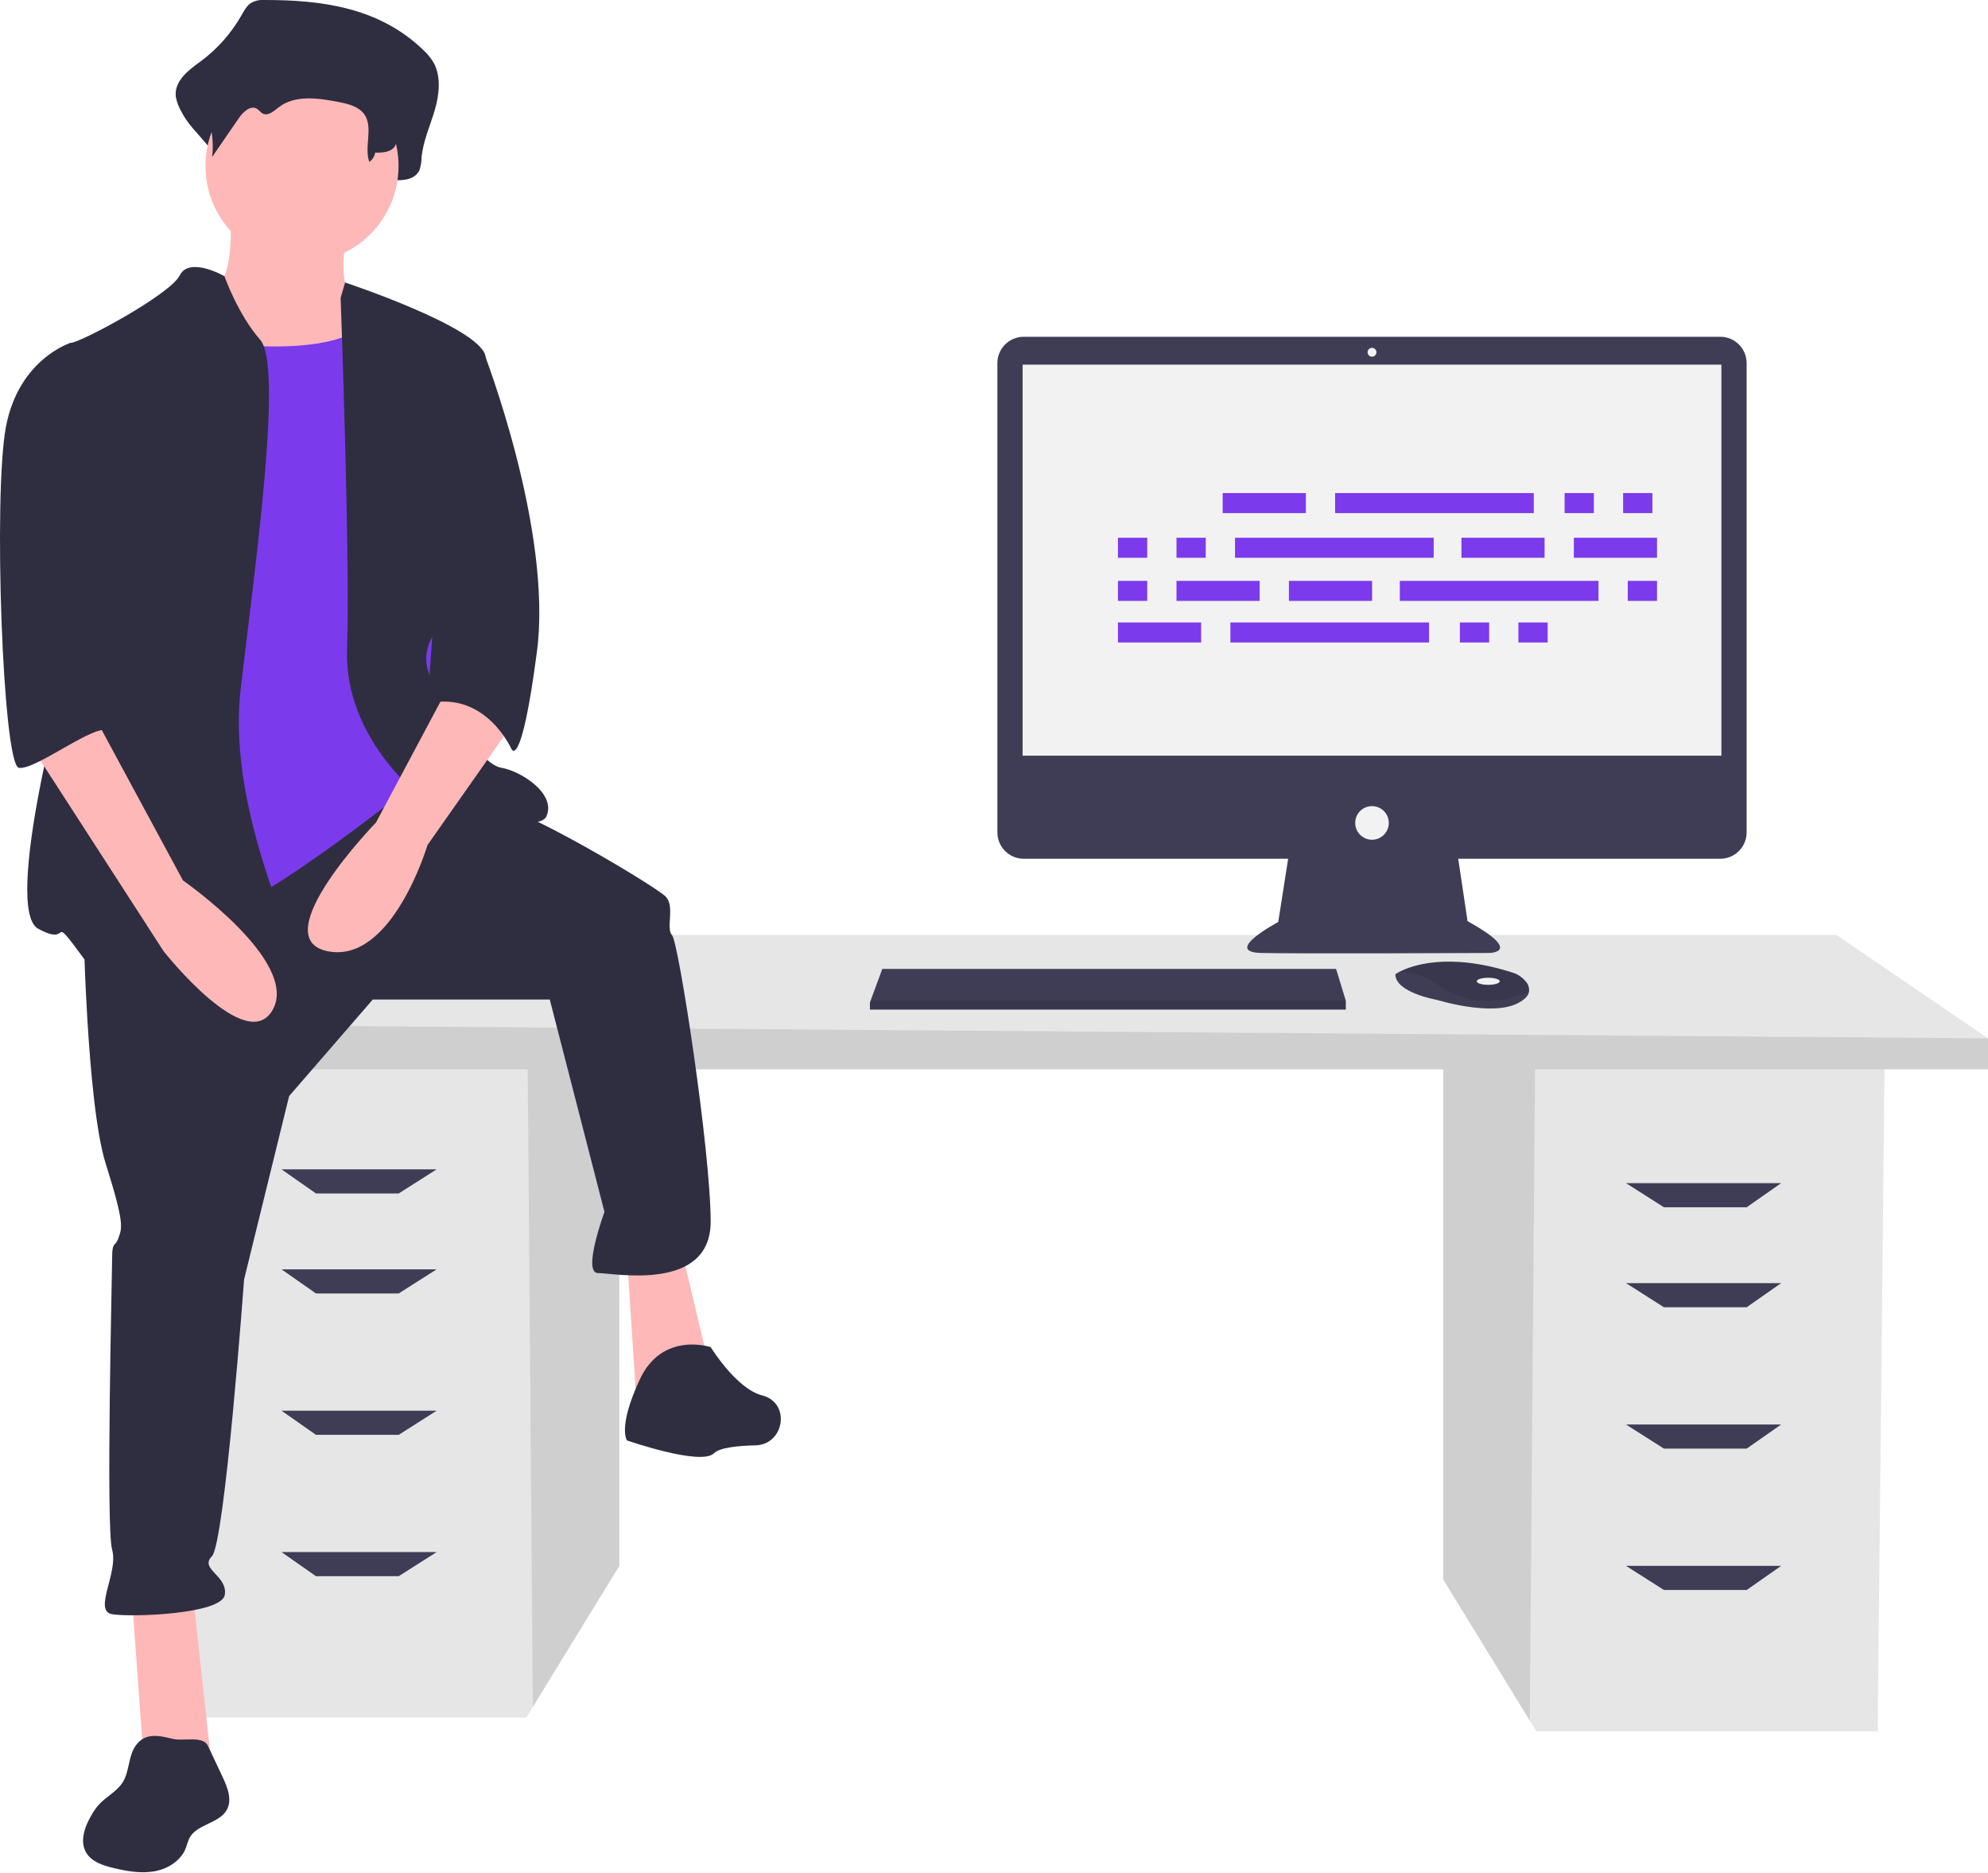
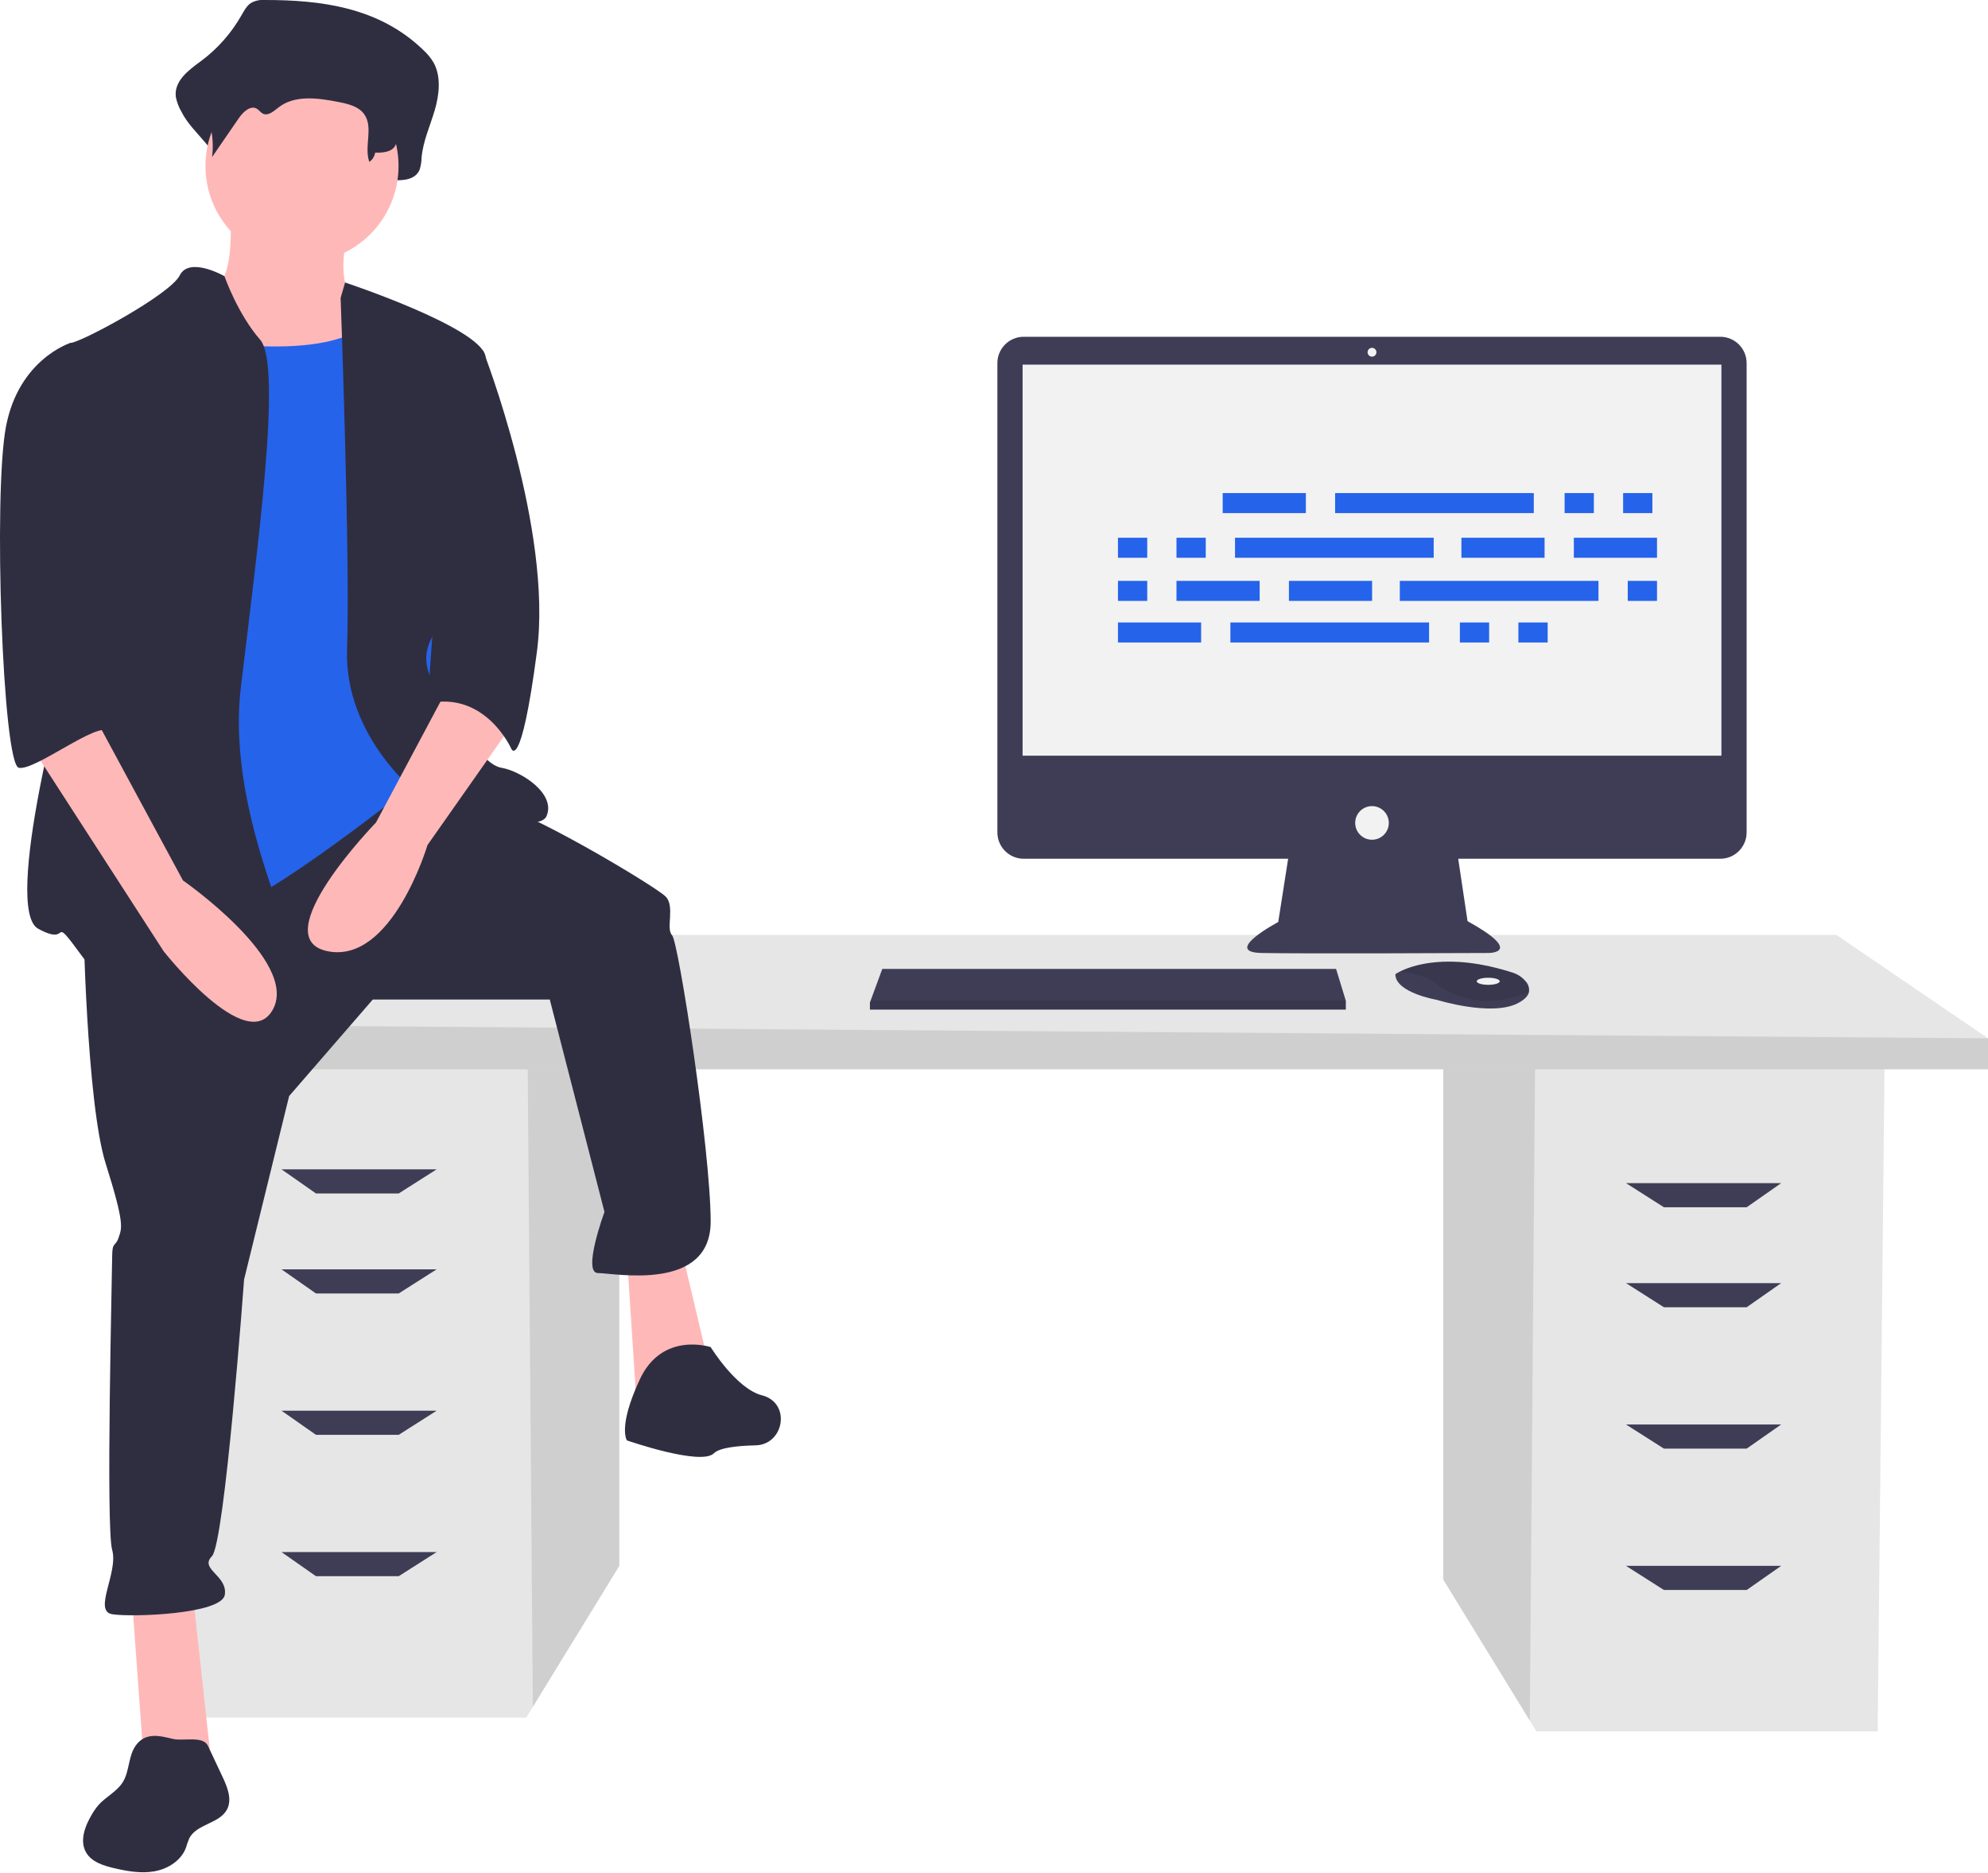
<svg xmlns="http://www.w3.org/2000/svg" data-name="Layer 1" width="711.188" height="669.683" viewBox="0 0 711.188 669.683" style="user-select: auto;">
  <polygon points="516.326 380.018 516.326 565.013 547.27 615.443 549.625 619.279 671.722 619.279 674.189 380.018 516.326 380.018" fill="#e6e6e6" style="user-select: auto;" />
  <polygon points="516.326 380.018 516.326 565.013 547.27 615.443 549.169 380.018 516.326 380.018" opacity="0.1" style="user-select: auto;" />
  <polygon points="221.566 375.084 221.566 560.08 190.622 610.51 188.267 614.345 66.17 614.345 63.703 375.084 221.566 375.084" fill="#e6e6e6" style="user-select: auto;" />
  <polygon points="221.566 375.084 221.566 560.08 190.622 610.51 188.723 375.084 221.566 375.084" opacity="0.1" style="user-select: auto;" />
  <polygon points="711.188 371.385 711.188 382.484 47.67 382.484 47.67 366.451 109.335 334.385 656.923 334.385 711.188 371.385" fill="#e6e6e6" style="user-select: auto;" />
  <polygon points="711.188 371.385 711.188 382.484 47.67 382.484 47.67 366.451 711.188 371.385" opacity="0.1" style="user-select: auto;" />
  <polygon points="142.635 426.883 113.035 426.883 100.702 418.25 156.201 418.25 142.635 426.883" fill="#3f3d56" style="user-select: auto;" />
  <polygon points="142.635 462.649 113.035 462.649 100.702 454.016 156.201 454.016 142.635 462.649" fill="#3f3d56" style="user-select: auto;" />
  <polygon points="142.635 513.215 113.035 513.215 100.702 504.581 156.201 504.581 142.635 513.215" fill="#3f3d56" style="user-select: auto;" />
  <polygon points="142.635 563.78 113.035 563.78 100.702 555.147 156.201 555.147 142.635 563.78" fill="#3f3d56" style="user-select: auto;" />
  <polygon points="595.257 431.816 624.857 431.816 637.19 423.183 581.691 423.183 595.257 431.816" fill="#3f3d56" style="user-select: auto;" />
  <polygon points="595.257 467.582 624.857 467.582 637.19 458.949 581.691 458.949 595.257 467.582" fill="#3f3d56" style="user-select: auto;" />
  <polygon points="595.257 518.148 624.857 518.148 637.19 509.515 581.691 509.515 595.257 518.148" fill="#3f3d56" style="user-select: auto;" />
  <polygon points="595.257 568.713 624.857 568.713 637.19 560.08 581.691 560.08 595.257 568.713" fill="#3f3d56" style="user-select: auto;" />
  <path d="M859.82,235.615H610.634a9.423,9.423,0,0,0-9.424,9.424V412.897a9.423,9.423,0,0,0,9.424,9.424h94.593l-3.544,22.626s-20.253,10.759-6.013,11.076,81.328,0,81.328,0,12.974,0-7.595-11.392l-3.334-22.31h93.75a9.423,9.423,0,0,0,9.424-9.424V245.039A9.423,9.423,0,0,0,859.82,235.615Z" transform="translate(-244.406 -115.1587)" fill="#3f3d56" style="user-select: auto;" />
  <rect x="365.823" y="130.424" width="249.996" height="139.871" fill="#f2f2f2" style="user-select: auto;" />
  <circle cx="490.821" cy="125.994" r="1.582" fill="#f2f2f2" style="user-select: auto;" />
  <circle cx="490.821" cy="294.346" r="6.013" fill="#f2f2f2" style="user-select: auto;" />
  <polygon points="481.452 357.952 481.452 361.117 311.202 361.117 311.202 358.585 311.436 357.952 315.632 346.56 477.971 346.56 481.452 357.952" fill="#3f3d56" style="user-select: auto;" />
  <path d="M791.376,470.013c-.31,1.326-1.481,2.725-4.127,4.047-9.493,4.747-28.797-1.266-28.797-1.266s-14.873-2.532-14.873-9.177a11.866,11.866,0,0,1,1.304-.775c3.991-2.112,17.225-7.322,40.691.221a9.786,9.786,0,0,1,4.46,2.923A4.667,4.667,0,0,1,791.376,470.013Z" transform="translate(-244.406 -115.1587)" fill="#3f3d56" style="user-select: auto;" />
  <path d="M791.376,470.013c-11.62,4.452-21.977,4.785-32.607-2.598a23.343,23.343,0,0,0-13.886-4.573c3.991-2.112,17.225-7.322,40.691.221a9.786,9.786,0,0,1,4.46,2.923A4.667,4.667,0,0,1,791.376,470.013Z" transform="translate(-244.406 -115.1587)" opacity="0.1" style="user-select: auto;" />
  <ellipse cx="532.4" cy="350.99" rx="4.114" ry="1.266" fill="#f2f2f2" style="user-select: auto;" />
  <polygon points="481.452 357.952 481.452 361.117 311.202 361.117 311.202 358.585 311.436 357.952 481.452 357.952" opacity="0.1" style="user-select: auto;" />
  <path d="M339.068,115.159a8.554,8.554,0,0,0-4.961,1.108c-1.476,1.011-2.406,2.782-3.356,4.429a52.986,52.986,0,0,1-14.434,16.305c-4.289,3.142-9.742,7.06-9.008,12.853a17.372,17.372,0,0,0,2.091,5.426c3.957,7.987,14.754,14.159,13.692,23.273,3.931-6.581-1.327-9.835,2.604-16.416,1.872-3.134,5.124-6.672,7.951-4.704.946.659,1.568,1.841,2.553,2.419,2.351,1.38,4.853-1.258,6.934-3.126,7.177-6.443,17.383-4.755,26.314-2.747,4.216.948,8.847,2.191,11.34,6.221,3.277,5.298-3.113,11.02-4.728,17.01a3.264,3.264,0,0,0,3.503,4.062c2.68-.264,5.854-.481,6.013-1.657,3.372.12,7.503-.262,8.947-3.772a14.762,14.762,0,0,0,.693-4.293c.53-5.897,3.033-11.277,4.691-16.89s2.379-12.191-.419-17.167a19.864,19.864,0,0,0-3.666-4.456C379.94,117.67,359.063,115.136,339.068,115.159Z" transform="translate(-244.406 -115.1587)" fill="#2f2e41" style="user-select: auto;" />
  <path d="M326.544,190.064s3.453,28.778-9.209,31.081,11.511,41.441,11.511,41.441l57.557,6.907-13.814-46.045s-9.209-3.453-3.453-26.476S326.544,190.064,326.544,190.064Z" transform="translate(-244.406 -115.1587)" fill="#ffb8b8" style="user-select: auto;" />
  <polygon points="47.028 569.318 51.633 632.631 75.806 632.631 68.9 569.318 47.028 569.318" fill="#ffb8b8" style="user-select: auto;" />
  <polygon points="224.303 449.6 227.756 502.552 254.233 491.041 243.872 447.298 224.303 449.6" fill="#ffb8b8" style="user-select: auto;" />
  <path d="M274.167,442.738s1.151,66.766,8.058,88.637,5.756,23.023,4.605,26.476-2.302,1.151-2.302,6.907-2.302,96.695,0,104.753-6.907,21.872,0,23.023,39.139,0,40.29-6.907-9.209-9.209-4.605-13.814,11.511-98.998,11.511-98.998l16.116-65.615,29.93-34.534H441.082l19.569,75.975s-8.058,21.872-2.302,21.872,40.29,6.907,40.29-18.418S487.127,451.947,484.825,449.645s1.151-10.36-2.302-13.814-43.743-27.627-58.708-32.232S387.857,393.515,387.857,393.515Z" transform="translate(-244.406 -115.1587)" fill="#2f2e41" style="user-select: auto;" />
  <path d="M498.639,596.991s-17.267-5.756-25.325,11.511-4.605,21.872-4.605,21.872,26.476,9.209,31.081,4.605c2.003-2.003,8.365-2.699,14.913-2.846,9.973-.224,12.626-14.333,3.207-17.619q-.421-.147-.853-.255C507.848,611.955,498.639,596.991,498.639,596.991Z" transform="translate(-244.406 -115.1587)" fill="#2f2e41" style="user-select: auto;" />
  <circle cx="108.038" cy="59.365" r="34.534" fill="#ffb8b8" style="user-select: auto;" />
-   <path d="M307.55,235.534s56.406,11.511,70.219-6.907,19.569,51.801,19.569,51.801l6.907,73.673-10.36,40.29s-54.103,43.743-71.37,47.197-43.743,5.756-43.743,5.756,8.058-127.776,8.058-130.078S307.55,235.534,307.55,235.534Z" transform="translate(-244.406 -115.1587)" fill="#7c3aed" style="user-select: auto;" />
+   <path d="M307.55,235.534s56.406,11.511,70.219-6.907,19.569,51.801,19.569,51.801l6.907,73.673-10.36,40.29s-54.103,43.743-71.37,47.197-43.743,5.756-43.743,5.756,8.058-127.776,8.058-130.078S307.55,235.534,307.55,235.534Z" transform="translate(-244.406 -115.1587)" fill="#2563eb" style="user-select: auto;" />
  <path d="M324.704,213.945s-12.55-7.189-16.003-.282S273.016,237.836,269.562,237.836s6.907,95.544,2.302,107.056S245.389,440.436,258.051,447.343s3.453-6.907,16.116,10.36,74.824,17.267,78.277,10.36-27.627-58.708-21.872-107.056,14.965-115.114,6.907-124.323S324.704,213.945,324.704,213.945Z" transform="translate(-244.406 -115.1587)" fill="#2f2e41" style="user-select: auto;" />
  <path d="M366.258,221.72l1.603-5.518s47.895,15.878,50.198,26.238,1.151,82.882-6.907,88.637-19.569,14.965-11.511,28.778,17.267,28.778,24.174,29.93,19.569,9.209,16.116,17.267-44.894-6.907-44.894-6.907-27.627-20.72-26.476-52.952S366.258,221.72,366.258,221.72Z" transform="translate(-244.406 -115.1587)" fill="#2f2e41" style="user-select: auto;" />
  <path d="M406.548,357.554l-27.627,51.801s-40.29,41.441-17.267,46.045,35.685-37.987,35.685-37.987l29.93-42.592Z" transform="translate(-244.406 -115.1587)" fill="#ffb8b8" style="user-select: auto;" />
  <path d="M340.75,124.195a7.838,7.838,0,0,0-4.039.783,9.413,9.413,0,0,0-2.732,3.131,39.773,39.773,0,0,1-11.75,11.524c-3.491,2.221-7.93,4.99-7.333,9.084a11.359,11.359,0,0,0,1.702,3.835,30.163,30.163,0,0,1,3.665,18.801l9.6-13.954c1.524-2.215,4.171-4.715,6.472-3.324.77.466,1.276,1.301,2.078,1.71,1.914.975,3.95-.889,5.644-2.21,5.842-4.554,14.15-3.361,21.421-1.942,3.432.67,7.202,1.549,9.231,4.397,3.372,4.733-.149,11.572,1.819,17.04a5.023,5.023,0,0,0,2.079-3.317c2.745.085,6.107-.185,7.283-2.666a9.188,9.188,0,0,0,.564-3.034c.432-4.168,2.469-7.971,3.819-11.938s1.937-8.616-.341-12.133a14.681,14.681,0,0,0-2.984-3.149C374.022,125.97,357.027,124.178,340.75,124.195Z" transform="translate(-244.406 -115.1587)" fill="#2f2e41" style="user-select: auto;" />
  <path d="M406.548,237.836l10.725,2.847s24.96,63.919,19.204,107.662-9.209,34.534-9.209,34.534-9.209-20.72-29.93-16.116Z" transform="translate(-244.406 -115.1587)" fill="#2f2e41" style="user-select: auto;" />
  <path d="M293.029,739.422c-2.776,3.772-2.219,9.165-4.678,13.151-2.131,3.455-6.148,5.267-8.814,8.329a22.326,22.326,0,0,0-2.266,3.26c-2.473,4.143-4.483,9.452-2.048,13.616,1.959,3.35,6.078,4.66,9.855,5.552,4.774,1.128,9.734,2.031,14.564,1.169s9.549-3.819,11.271-8.412a32.5,32.5,0,0,1,1.205-3.401c2.617-5.153,10.827-5.209,13.506-10.33,1.875-3.584.151-7.916-1.571-11.576l-5.261-11.177c-1.746-3.709-8.824-1.576-12.513-2.465C301.465,735.978,296.491,734.701,293.029,739.422Z" transform="translate(-244.406 -115.1587)" fill="#2f2e41" style="user-select: auto;" />
  <path d="M254.598,380.577l48.348,74.824s29.93,37.987,39.139,20.72-32.232-46.045-32.232-46.045L278.772,372.519Z" transform="translate(-244.406 -115.1587)" fill="#ffb8b8" style="user-select: auto;" />
  <path d="M278.772,240.138,269.562,237.836s-18.418,5.756-23.023,29.93-1.151,120.869,4.605,122.02,28.427-16.837,32.056-13.023-7.882-15.756-4.429-26.116S278.772,240.138,278.772,240.138Z" transform="translate(-244.406 -115.1587)" fill="#2f2e41" style="user-select: auto;" />
  <g id="f3c2397c-d780-4cc6-97d8-1503d8277a2c" data-name="Group 13" style="user-select: auto;">
-     <rect id="ad41612f-86f7-46b2-a964-3a5da7bcf3cf" data-name="Rectangle 55" x="437.407" y="176.363" width="29.752" height="7.163" fill="#7c3aed" style="user-select: auto;" />
-     <rect id="b9a0b375-cc2a-4c59-8850-661af54e4f62" data-name="Rectangle 56" x="559.722" y="176.363" width="10.468" height="7.163" fill="#7c3aed" style="user-select: auto;" />
-     <rect id="e174c2ab-9bc5-41ec-b37c-b06fbf8a9878" data-name="Rectangle 57" x="580.659" y="176.363" width="10.468" height="7.163" fill="#7c3aed" style="user-select: auto;" />
-     <rect id="ba2479ac-4c7d-43b4-a028-73b1e20e4002" data-name="Rectangle 58" x="477.628" y="176.363" width="71.075" height="7.163" fill="#7c3aed" style="user-select: auto;" />
-     <rect id="ac60ef86-00f2-480b-8171-28b6fdfc1958" data-name="Rectangle 59" x="399.941" y="222.644" width="29.752" height="7.163" fill="#7c3aed" style="user-select: auto;" />
-     <rect id="b3d8298d-cd65-487a-8b19-4cee946356e7" data-name="Rectangle 60" x="522.256" y="222.644" width="10.468" height="7.163" fill="#7c3aed" style="user-select: auto;" />
-     <rect id="ed27f15f-f0c4-4569-8330-a6688f8e356c" data-name="Rectangle 61" x="543.193" y="222.644" width="10.468" height="7.163" fill="#7c3aed" style="user-select: auto;" />
-     <rect id="f685c005-adaf-4d60-acda-005b037d82a6" data-name="Rectangle 62" x="440.162" y="222.644" width="71.075" height="7.163" fill="#7c3aed" style="user-select: auto;" />
-     <rect id="eca7c7fc-83f8-48ca-a588-6606db47af3f" data-name="Rectangle 63" x="522.807" y="192.341" width="29.752" height="7.163" fill="#7c3aed" style="user-select: auto;" />
-     <rect id="a71b5b2f-f8b9-481d-a301-5e3357e5fe42" data-name="Rectangle 64" x="563.028" y="192.341" width="29.752" height="7.163" fill="#7c3aed" style="user-select: auto;" />
-     <rect id="abb3a25a-f854-41fc-8391-e6ad9fbe2417" data-name="Rectangle 66" x="399.941" y="192.341" width="10.468" height="7.163" fill="#7c3aed" style="user-select: auto;" />
-     <rect id="add2b425-b775-4eb5-9c25-8c4c14f957c9" data-name="Rectangle 67" x="420.878" y="192.341" width="10.468" height="7.163" fill="#7c3aed" style="user-select: auto;" />
-     <rect id="b7159612-3b84-4b0b-a885-612eaab04c06" data-name="Rectangle 68" x="441.815" y="192.341" width="71.075" height="7.163" fill="#7c3aed" style="user-select: auto;" />
-     <rect id="edfc7301-4de5-47dc-80e2-1ae2da982d6d" data-name="Rectangle 69" x="461.099" y="207.768" width="29.752" height="7.163" fill="#7c3aed" style="user-select: auto;" />
-     <rect id="e1009f91-6275-4375-80fa-0d778e331fdc" data-name="Rectangle 70" x="420.878" y="207.768" width="29.752" height="7.163" fill="#7c3aed" style="user-select: auto;" />
-     <rect id="a060fb9f-1f1a-4862-9a69-16dd49199e18" data-name="Rectangle 71" x="399.941" y="207.768" width="10.468" height="7.163" fill="#7c3aed" style="user-select: auto;" />
-     <rect id="b6754d5f-104f-449c-b9a9-cf9ac82bf5fe" data-name="Rectangle 73" x="582.312" y="207.768" width="10.468" height="7.163" fill="#7c3aed" style="user-select: auto;" />
-     <rect id="e6ed1ccd-2cfd-450f-a339-07df3a1ee6bb" data-name="Rectangle 74" x="500.768" y="207.768" width="71.075" height="7.163" fill="#7c3aed" style="user-select: auto;" />
+     <rect id="ad41612f-86f7-46b2-a964-3a5da7bcf3cf" data-name="Rectangle 55" x="437.407" y="176.363" width="29.752" height="7.163" fill="#2563eb" style="user-select: auto;" />
+     <rect id="b9a0b375-cc2a-4c59-8850-661af54e4f62" data-name="Rectangle 56" x="559.722" y="176.363" width="10.468" height="7.163" fill="#2563eb" style="user-select: auto;" />
+     <rect id="e174c2ab-9bc5-41ec-b37c-b06fbf8a9878" data-name="Rectangle 57" x="580.659" y="176.363" width="10.468" height="7.163" fill="#2563eb" style="user-select: auto;" />
+     <rect id="ba2479ac-4c7d-43b4-a028-73b1e20e4002" data-name="Rectangle 58" x="477.628" y="176.363" width="71.075" height="7.163" fill="#2563eb" style="user-select: auto;" />
+     <rect id="ac60ef86-00f2-480b-8171-28b6fdfc1958" data-name="Rectangle 59" x="399.941" y="222.644" width="29.752" height="7.163" fill="#2563eb" style="user-select: auto;" />
+     <rect id="b3d8298d-cd65-487a-8b19-4cee946356e7" data-name="Rectangle 60" x="522.256" y="222.644" width="10.468" height="7.163" fill="#2563eb" style="user-select: auto;" />
+     <rect id="ed27f15f-f0c4-4569-8330-a6688f8e356c" data-name="Rectangle 61" x="543.193" y="222.644" width="10.468" height="7.163" fill="#2563eb" style="user-select: auto;" />
+     <rect id="f685c005-adaf-4d60-acda-005b037d82a6" data-name="Rectangle 62" x="440.162" y="222.644" width="71.075" height="7.163" fill="#2563eb" style="user-select: auto;" />
+     <rect id="eca7c7fc-83f8-48ca-a588-6606db47af3f" data-name="Rectangle 63" x="522.807" y="192.341" width="29.752" height="7.163" fill="#2563eb" style="user-select: auto;" />
+     <rect id="a71b5b2f-f8b9-481d-a301-5e3357e5fe42" data-name="Rectangle 64" x="563.028" y="192.341" width="29.752" height="7.163" fill="#2563eb" style="user-select: auto;" />
+     <rect id="abb3a25a-f854-41fc-8391-e6ad9fbe2417" data-name="Rectangle 66" x="399.941" y="192.341" width="10.468" height="7.163" fill="#2563eb" style="user-select: auto;" />
+     <rect id="add2b425-b775-4eb5-9c25-8c4c14f957c9" data-name="Rectangle 67" x="420.878" y="192.341" width="10.468" height="7.163" fill="#2563eb" style="user-select: auto;" />
+     <rect id="b7159612-3b84-4b0b-a885-612eaab04c06" data-name="Rectangle 68" x="441.815" y="192.341" width="71.075" height="7.163" fill="#2563eb" style="user-select: auto;" />
+     <rect id="edfc7301-4de5-47dc-80e2-1ae2da982d6d" data-name="Rectangle 69" x="461.099" y="207.768" width="29.752" height="7.163" fill="#2563eb" style="user-select: auto;" />
+     <rect id="e1009f91-6275-4375-80fa-0d778e331fdc" data-name="Rectangle 70" x="420.878" y="207.768" width="29.752" height="7.163" fill="#2563eb" style="user-select: auto;" />
+     <rect id="a060fb9f-1f1a-4862-9a69-16dd49199e18" data-name="Rectangle 71" x="399.941" y="207.768" width="10.468" height="7.163" fill="#2563eb" style="user-select: auto;" />
+     <rect id="b6754d5f-104f-449c-b9a9-cf9ac82bf5fe" data-name="Rectangle 73" x="582.312" y="207.768" width="10.468" height="7.163" fill="#2563eb" style="user-select: auto;" />
+     <rect id="e6ed1ccd-2cfd-450f-a339-07df3a1ee6bb" data-name="Rectangle 74" x="500.768" y="207.768" width="71.075" height="7.163" fill="#2563eb" style="user-select: auto;" />
  </g>
</svg>
